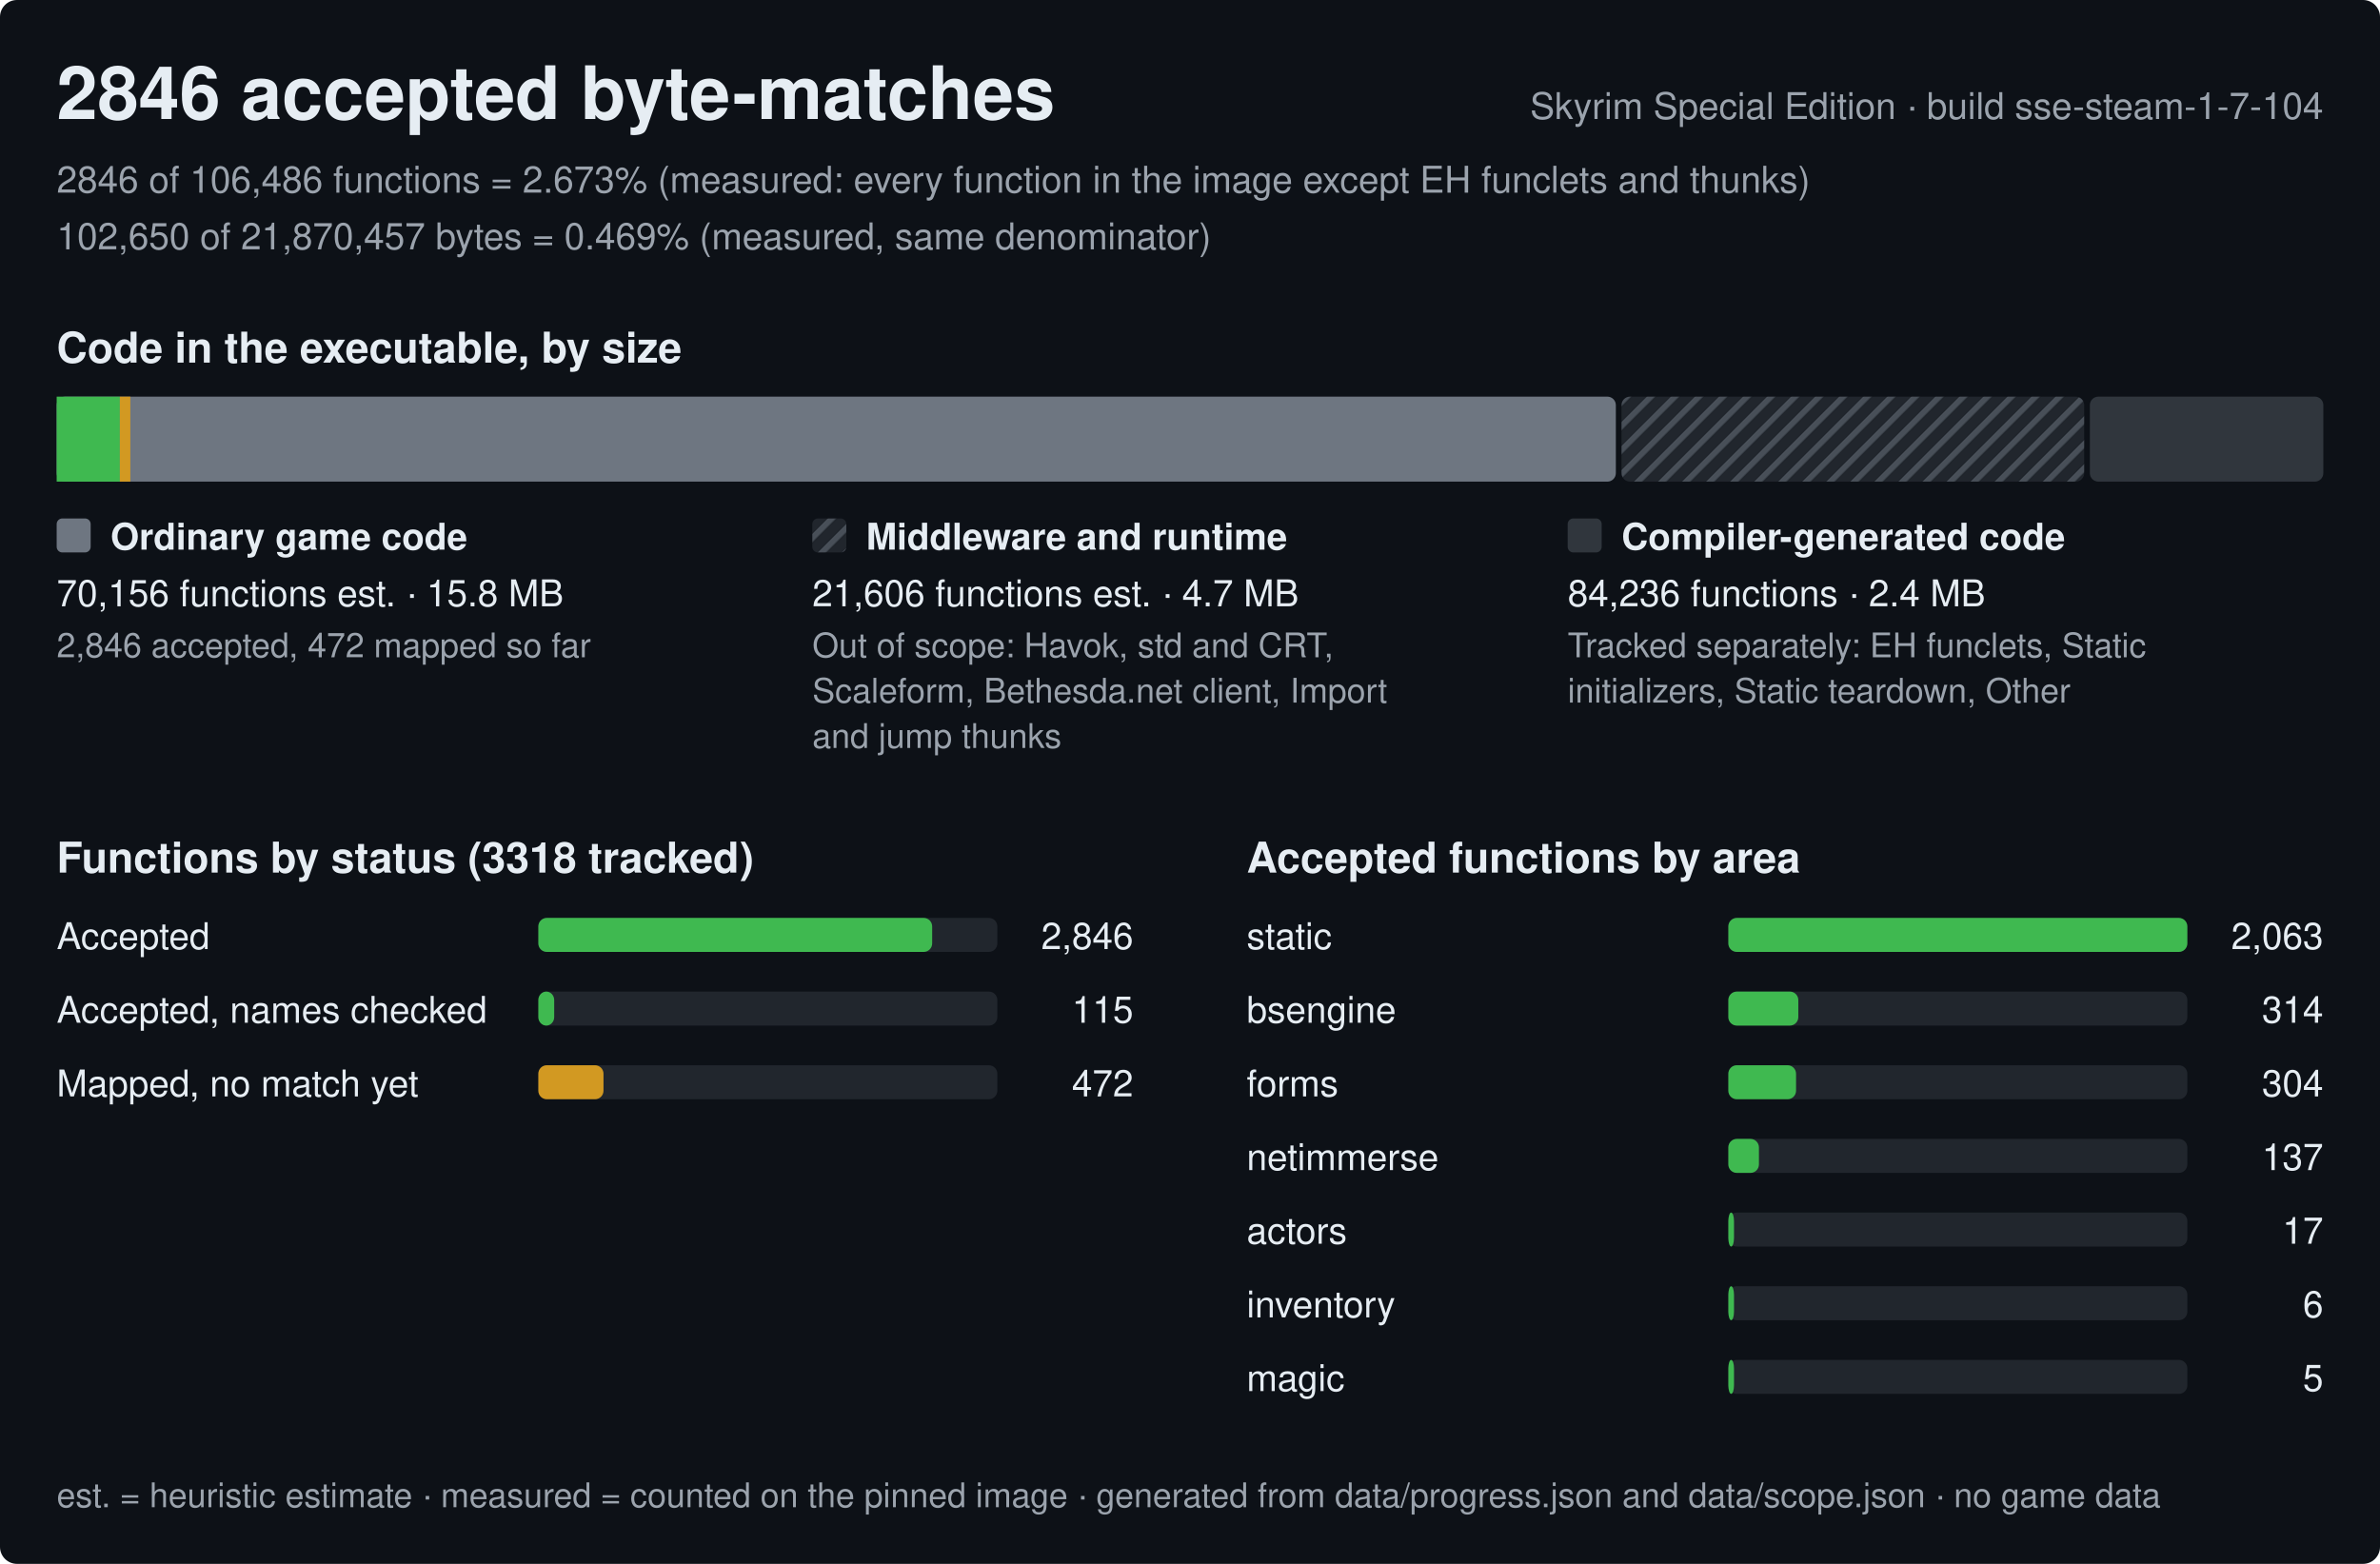
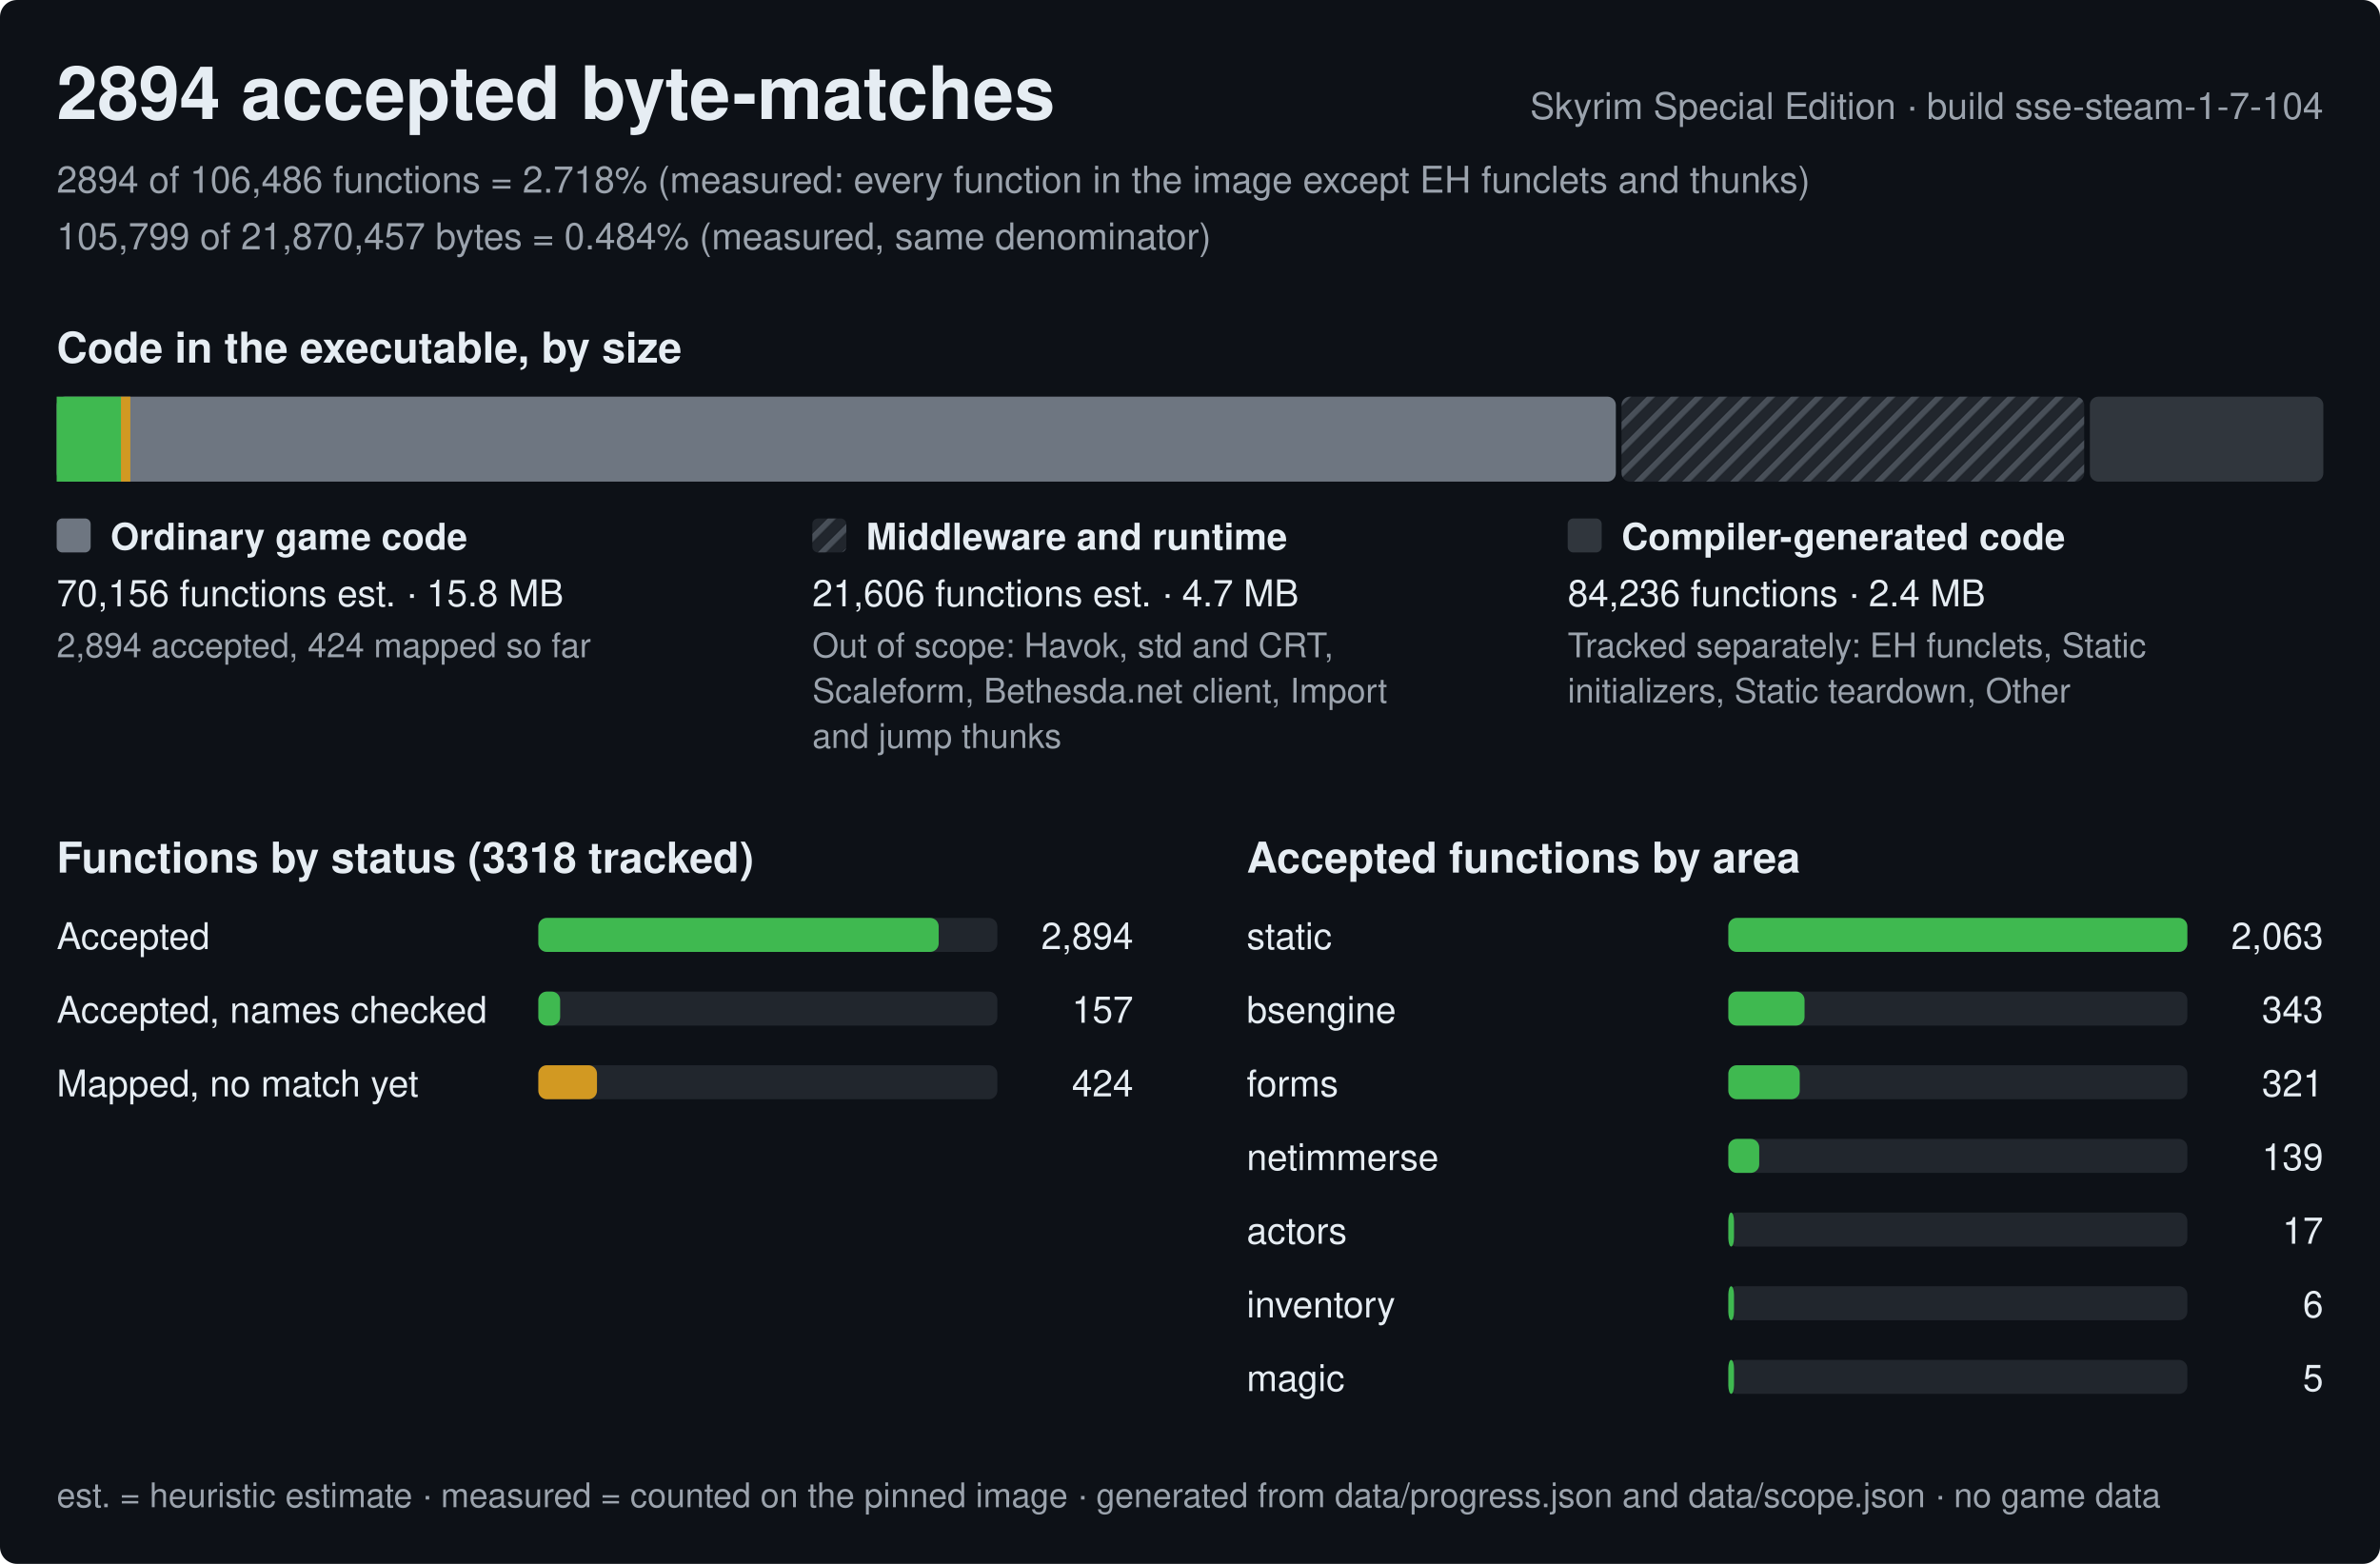
<svg xmlns="http://www.w3.org/2000/svg" width="840" height="552" viewBox="0 0 840 552" role="img" aria-label="Progress of the Skyrim Special Edition byte-matching reconstruction, build sse-steam-1-7-104">
  <style>text{font-family:-apple-system,BlinkMacSystemFont,'Segoe UI',Helvetica,Arial,sans-serif;fill:#e6edf3;white-space:pre}.h{font-size:26px;font-weight:600}.st{font-size:15px;font-weight:600}.lb{font-size:13px;font-weight:600}.bl{font-size:12px;font-weight:600;stroke:#0d1117;stroke-width:3px;paint-order:stroke;stroke-linejoin:round}.rl{font-size:13px}.fn{font-size:12px;fill:#9ba3ad}.mu{fill:#9ba3ad}</style>
  <defs>
    <pattern id="hx" width="6" height="6" patternUnits="userSpaceOnUse" patternTransform="rotate(45)">
      <rect width="6" height="6" fill="#21262d" />
      <rect width="2" height="6" fill="#484f58" />
    </pattern>
  </defs>
  <rect width="840" height="552" rx="6" fill="#0d1117" />
-   <text x="20" y="42" class="h">2846 accepted byte-matches</text>
+   <text x="20" y="42" class="h">2894 accepted byte-matches</text>
  <text x="820" y="42" class="rl mu" text-anchor="end">Skyrim Special Edition · build sse-steam-1-7-104</text>
-   <text x="20" y="68" class="rl mu">2846 of 106,486 functions = 2.673% (measured: every function in the image except EH funclets and thunks)</text>
-   <text x="20" y="88" class="rl mu">102,650 of 21,870,457 bytes = 0.469% (measured, same denominator)</text>
+   <text x="20" y="68" class="rl mu">2894 of 106,486 functions = 2.718% (measured: every function in the image except EH funclets and thunks)</text>
+   <text x="20" y="88" class="rl mu">105,799 of 21,870,457 bytes = 0.484% (measured, same denominator)</text>
  <text x="20" y="128" class="st">Code in the executable, by size</text>
  <rect x="20" y="140" width="550.3" height="30" rx="3" fill="#6e7681" />
-   <rect x="20" y="140" width="22.3" height="30" fill="#3fb950" />
-   <rect x="42.3" y="140" width="3.7" height="30" fill="#d29922" />
+   <rect x="20" y="140" width="22.7" height="30" fill="#3fb950" />
+   <rect x="42.7" y="140" width="3.3" height="30" fill="#d29922" />
  <rect x="572.3" y="140" width="163.3" height="30" rx="3" fill="url(#hx)" />
  <rect x="737.6" y="140" width="82.4" height="30" rx="3" fill="#30363d" />
  <rect x="20" y="183" width="12" height="12" rx="2" fill="#6e7681" />
  <text x="39" y="194" class="lb">Ordinary game code</text>
  <text x="20" y="214" class="rl">70,156 functions est. · 15.8 MB</text>
-   <text x="20" y="232" class="fn">2,846 accepted, 472 mapped so far</text>
+   <text x="20" y="232" class="fn">2,894 accepted, 424 mapped so far</text>
  <rect x="286.7" y="183" width="12" height="12" rx="2" fill="url(#hx)" />
  <text x="305.7" y="194" class="lb">Middleware and runtime</text>
  <text x="286.7" y="214" class="rl">21,606 functions est. · 4.7 MB</text>
  <text x="286.7" y="232" class="fn">Out of scope: Havok, std and CRT,</text>
  <text x="286.7" y="248" class="fn">Scaleform, Bethesda.net client, Import</text>
  <text x="286.7" y="264" class="fn">and jump thunks</text>
  <rect x="553.3" y="183" width="12" height="12" rx="2" fill="#30363d" />
  <text x="572.3" y="194" class="lb">Compiler-generated code</text>
  <text x="553.3" y="214" class="rl">84,236 functions · 2.4 MB</text>
  <text x="553.3" y="232" class="fn">Tracked separately: EH funclets, Static</text>
  <text x="553.3" y="248" class="fn">initializers, Static teardown, Other</text>
  <text x="20" y="308" class="st">Functions by status (3318 tracked)</text>
  <text x="20" y="335" class="rl">Accepted</text>
  <rect x="190" y="324" width="162.0" height="12" rx="3" fill="#21262d" />
-   <rect x="190" y="324" width="139" height="12" rx="3" fill="#3fb950" />
-   <text x="400.0" y="335" class="rl" text-anchor="end">2,846</text>
+   <rect x="190" y="324" width="141.3" height="12" rx="3" fill="#3fb950" />
+   <text x="400.0" y="335" class="rl" text-anchor="end">2,894</text>
  <text x="20" y="361" class="rl">Accepted, names checked</text>
  <rect x="190" y="350" width="162.0" height="12" rx="3" fill="#21262d" />
-   <rect x="190" y="350" width="5.6" height="12" rx="3" fill="#3fb950" />
-   <text x="400.0" y="361" class="rl" text-anchor="end">115</text>
+   <rect x="190" y="350" width="7.7" height="12" rx="3" fill="#3fb950" />
+   <text x="400.0" y="361" class="rl" text-anchor="end">157</text>
  <text x="20" y="387" class="rl">Mapped, no match yet</text>
  <rect x="190" y="376" width="162.0" height="12" rx="3" fill="#21262d" />
-   <rect x="190" y="376" width="23" height="12" rx="3" fill="#d29922" />
-   <text x="400.0" y="387" class="rl" text-anchor="end">472</text>
+   <rect x="190" y="376" width="20.7" height="12" rx="3" fill="#d29922" />
+   <text x="400.0" y="387" class="rl" text-anchor="end">424</text>
  <text x="440.0" y="308" class="st">Accepted functions by area</text>
  <text x="440.0" y="335" class="rl">static</text>
  <rect x="610.0" y="324" width="162.0" height="12" rx="3" fill="#21262d" />
  <rect x="610.0" y="324" width="162" height="12" rx="3" fill="#3fb950" />
  <text x="820.0" y="335" class="rl" text-anchor="end">2,063</text>
  <text x="440.0" y="361" class="rl">bsengine</text>
  <rect x="610.0" y="350" width="162.0" height="12" rx="3" fill="#21262d" />
-   <rect x="610.0" y="350" width="24.7" height="12" rx="3" fill="#3fb950" />
-   <text x="820.0" y="361" class="rl" text-anchor="end">314</text>
+   <rect x="610.0" y="350" width="26.9" height="12" rx="3" fill="#3fb950" />
+   <text x="820.0" y="361" class="rl" text-anchor="end">343</text>
  <text x="440.0" y="387" class="rl">forms</text>
  <rect x="610.0" y="376" width="162.0" height="12" rx="3" fill="#21262d" />
-   <rect x="610.0" y="376" width="23.9" height="12" rx="3" fill="#3fb950" />
-   <text x="820.0" y="387" class="rl" text-anchor="end">304</text>
+   <rect x="610.0" y="376" width="25.2" height="12" rx="3" fill="#3fb950" />
+   <text x="820.0" y="387" class="rl" text-anchor="end">321</text>
  <text x="440.0" y="413" class="rl">netimmerse</text>
  <rect x="610.0" y="402" width="162.0" height="12" rx="3" fill="#21262d" />
-   <rect x="610.0" y="402" width="10.8" height="12" rx="3" fill="#3fb950" />
-   <text x="820.0" y="413" class="rl" text-anchor="end">137</text>
+   <rect x="610.0" y="402" width="10.9" height="12" rx="3" fill="#3fb950" />
+   <text x="820.0" y="413" class="rl" text-anchor="end">139</text>
  <text x="440.0" y="439" class="rl">actors</text>
  <rect x="610.0" y="428" width="162.0" height="12" rx="3" fill="#21262d" />
  <rect x="610.0" y="428" width="2" height="12" rx="3" fill="#3fb950" />
  <text x="820.0" y="439" class="rl" text-anchor="end">17</text>
  <text x="440.0" y="465" class="rl">inventory</text>
  <rect x="610.0" y="454" width="162.0" height="12" rx="3" fill="#21262d" />
  <rect x="610.0" y="454" width="2" height="12" rx="3" fill="#3fb950" />
  <text x="820.0" y="465" class="rl" text-anchor="end">6</text>
  <text x="440.0" y="491" class="rl">magic</text>
  <rect x="610.0" y="480" width="162.0" height="12" rx="3" fill="#21262d" />
  <rect x="610.0" y="480" width="2" height="12" rx="3" fill="#3fb950" />
  <text x="820.0" y="491" class="rl" text-anchor="end">5</text>
  <text x="20" y="532" class="fn">est. = heuristic estimate · measured = counted on the pinned image · generated from data/progress.json and data/scope.json · no game data</text>
</svg>
